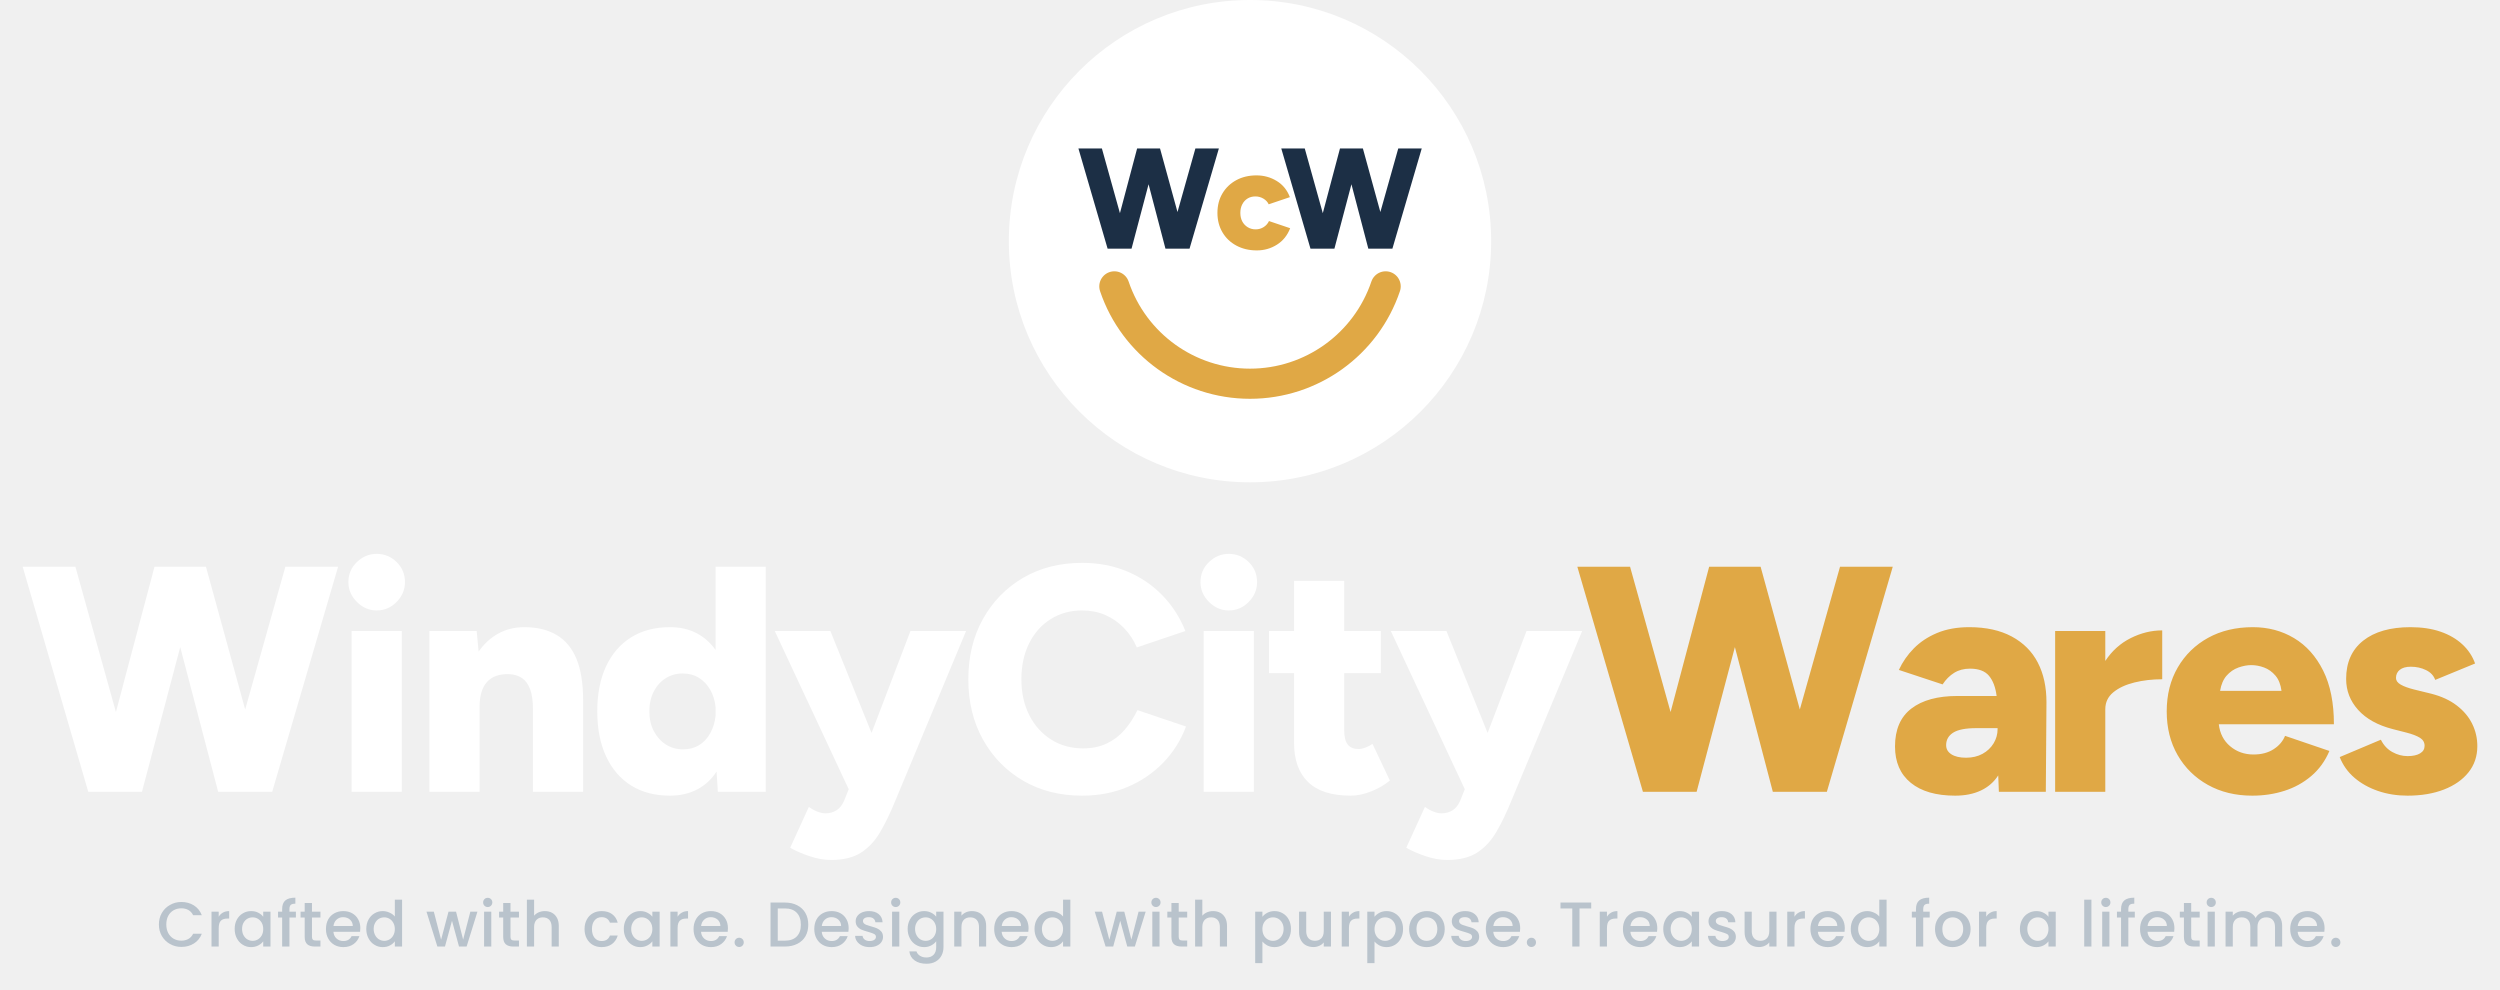
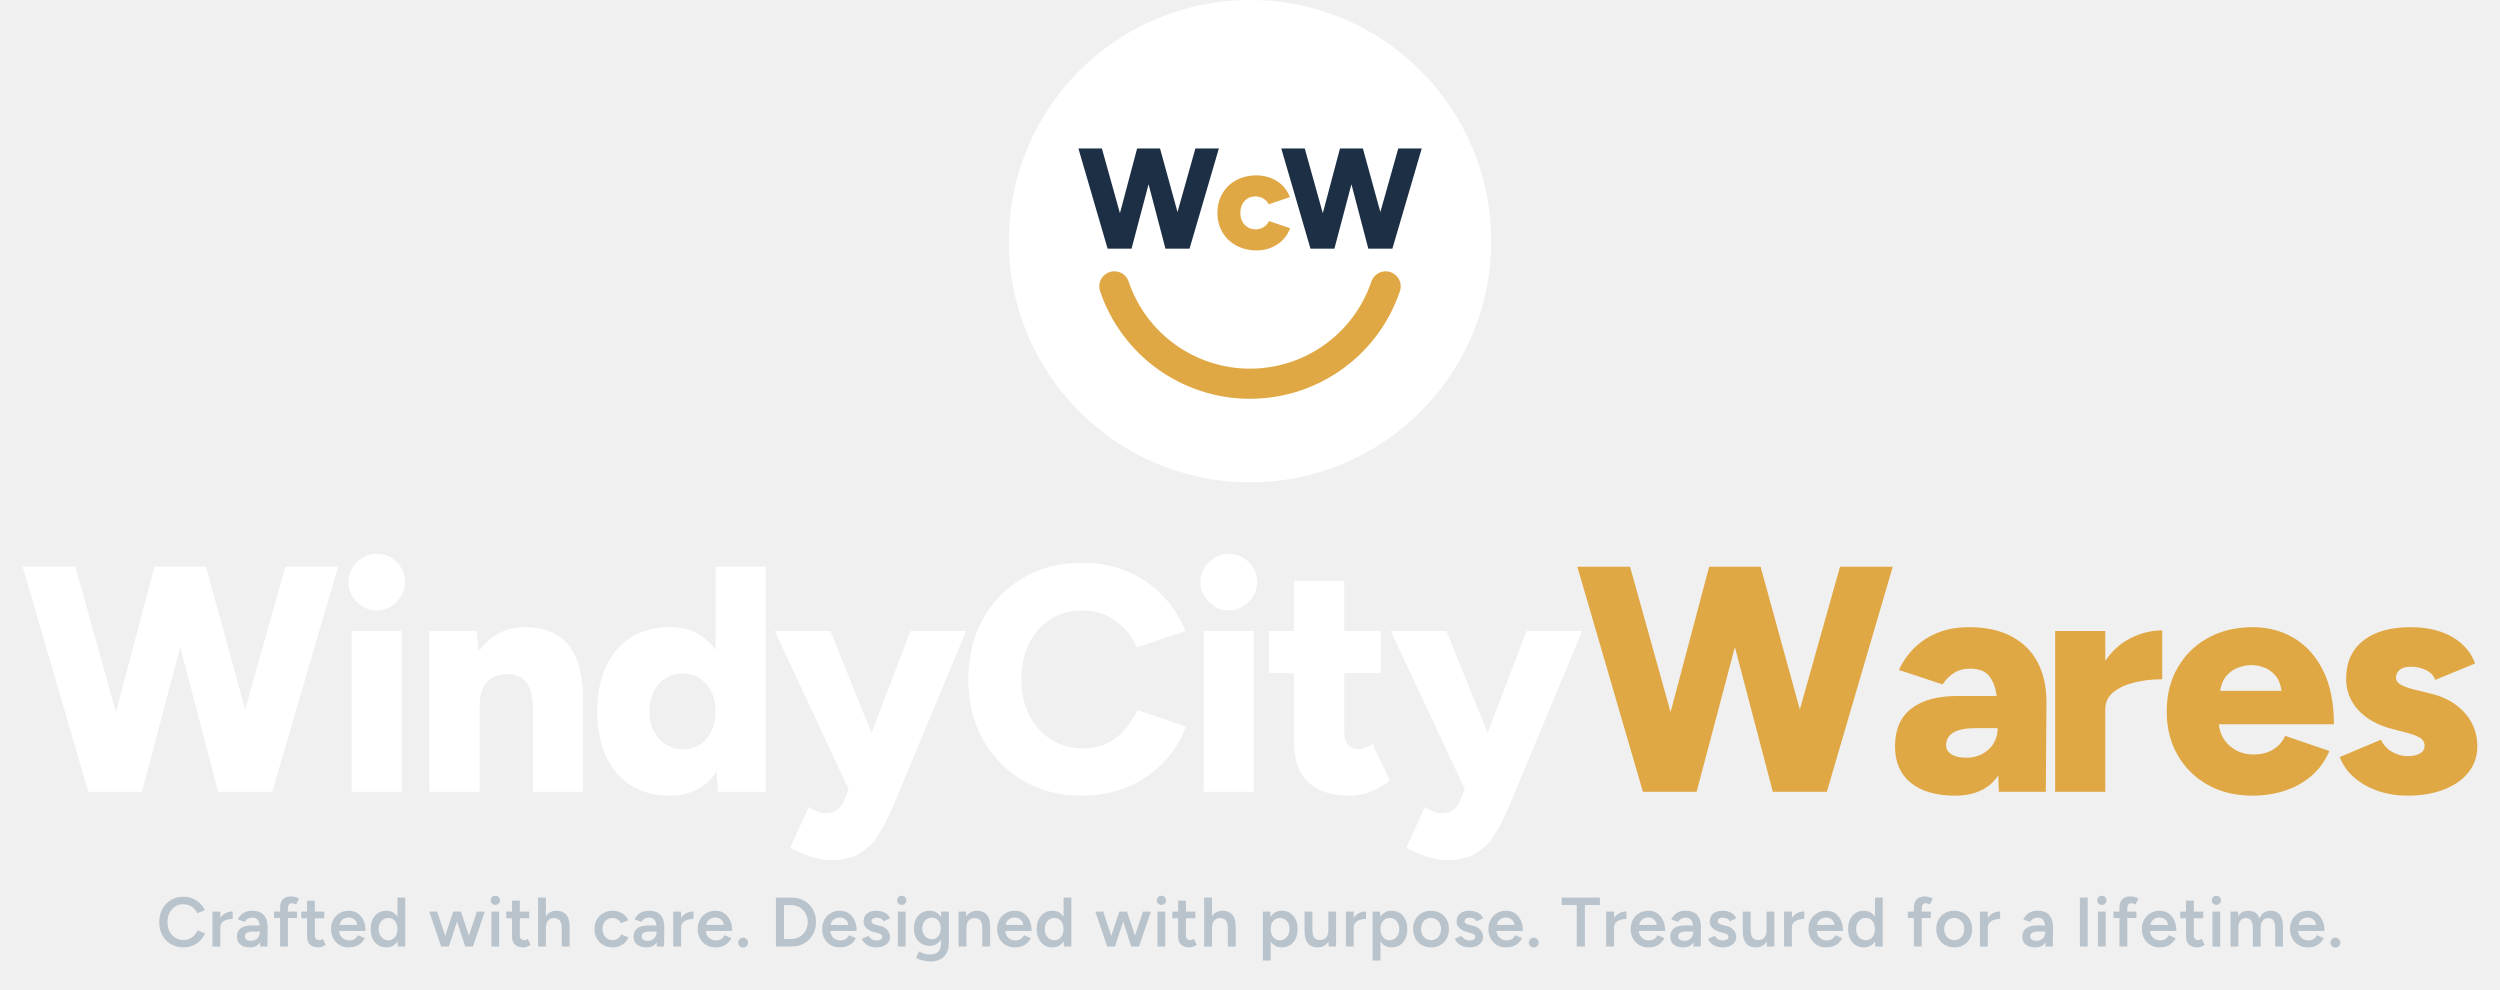
<svg xmlns="http://www.w3.org/2000/svg" viewBox="0 0 497.60 197.00" role="img" aria-label="WindyCityWares">
  <g transform="translate(200.80 0) scale(1.5)">
    <circle cx="32" cy="32" r="32" fill="#ffffff" />
    <g transform="translate(9.079 33) scale(0.019)">
      <path fill="#1c2f45" d="M212.0 0 8.0 -700H172.0L298.0 -248L418.0 -700H578.0L700.0 -256L825.0 -700H989.0L784.0 0H616.0L498.0 -450L379.0 0ZM1628.787 0 1424.787 -700H1588.787L1714.787 -248L1834.787 -700H1994.787L2116.787 -256L2241.787 -700H2405.787L2200.787 0H2032.787L1914.787 -450L1795.787 0Z" />
      <path fill="#e0a845" d="M1253.893 12Q1173.893 12 1111.393 -21.5Q1048.893 -55 1013.893 -114.5Q978.893 -174 978.893 -250Q978.893 -327 1013.893 -386.0Q1048.893 -445 1110.393 -478.5Q1171.893 -512 1251.893 -512Q1328.893 -512 1392.893 -473.0Q1456.893 -434 1484.893 -360L1336.893 -310Q1325.893 -334 1300.393 -349.5Q1274.893 -365 1243.893 -365Q1212.893 -365 1189.393 -350.5Q1165.893 -336 1152.393 -310.0Q1138.893 -284 1138.893 -250Q1138.893 -216 1152.393 -190.5Q1165.893 -165 1190.393 -150.0Q1214.893 -135 1245.893 -135Q1276.893 -135 1301.893 -151.0Q1326.893 -167 1338.893 -193L1486.893 -143Q1457.893 -68 1394.393 -28.0Q1330.893 12 1253.893 12Z" />
    </g>
    <path d="M14 38A19 19 0 0 0 50 38" fill="none" stroke="#e0a845" stroke-width="4" stroke-linecap="round" />
  </g>
  <g transform="translate(4.00 157.60) scale(0.064)">
    <path fill="#ffffff" d="M212.0 0 8.0 -700H172.0L298.0 -248L418.0 -700H578.0L700.0 -256L825.0 -700H989.0L784.0 0H616.0L498.0 -450L379.0 0ZM1030.998 0V-500H1186.998V0ZM1108.998 -564Q1073.998 -564 1047.498 -590.5Q1020.998 -617 1020.998 -652Q1020.998 -689 1047.498 -714.5Q1073.998 -740 1108.998 -740Q1144.998 -740 1170.998 -714.5Q1196.998 -689 1196.998 -652Q1196.998 -617 1170.998 -590.5Q1144.998 -564 1108.998 -564ZM1272.998 0V-500H1419.998L1425.998 -436Q1450.998 -472 1486.998 -492.0Q1522.998 -512 1567.998 -512Q1627.998 -512 1668.998 -487.5Q1709.998 -463 1730.498 -413.0Q1750.998 -363 1750.998 -285V0H1594.998V-256Q1594.998 -296 1585.998 -319.5Q1576.998 -343 1560.498 -354.0Q1543.998 -365 1519.998 -366Q1474.998 -367 1451.998 -341.5Q1428.998 -316 1428.998 -264V0ZM2020.997 12Q1950.997 12 1900.497 -19.5Q1849.997 -51 1822.497 -110.0Q1794.997 -169 1794.997 -250Q1794.997 -332 1822.497 -390.5Q1849.997 -449 1900.497 -480.5Q1950.997 -512 2020.997 -512Q2067.997 -512 2103.497 -493.5Q2138.997 -475 2162.997 -441V-700H2318.997V0H2169.997L2165.997 -63Q2142.997 -27 2105.997 -7.5Q2068.997 12 2020.997 12ZM2061.997 -132Q2089.997 -132 2111.497 -145.0Q2132.997 -158 2146.497 -182.5Q2159.997 -207 2162.997 -237V-263Q2159.997 -293 2146.497 -317.0Q2132.997 -341 2110.997 -354.5Q2088.997 -368 2060.997 -368Q2030.997 -368 2007.497 -353.0Q1983.997 -338 1970.497 -311.5Q1956.997 -285 1956.997 -250Q1956.997 -215 1970.997 -188.5Q1984.997 -162 2008.497 -147.0Q2031.997 -132 2061.997 -132ZM2521.996 212Q2489.996 212 2454.496 200.0Q2418.996 188 2394.996 174L2452.996 47Q2466.996 57 2480.496 62.0Q2493.996 67 2504.996 67Q2523.996 67 2538.996 57.5Q2553.996 48 2562.996 27L2576.996 -8L2346.996 -500H2519.996L2647.996 -183L2768.996 -500H2941.996L2720.996 30Q2698.996 84 2674.996 125.0Q2650.996 166 2615.496 189.0Q2579.996 212 2521.996 212ZM3302.995 12Q3198.995 12 3119.495 -34.5Q3039.995 -81 2994.495 -162.5Q2948.995 -244 2948.995 -350Q2948.995 -456 2994.495 -537.5Q3039.995 -619 3119.495 -665.5Q3198.995 -712 3302.995 -712Q3378.995 -712 3442.495 -685.5Q3505.995 -659 3552.495 -611.0Q3598.995 -563 3623.995 -500L3472.995 -449Q3457.995 -484 3432.495 -510.0Q3406.995 -536 3374.495 -550.0Q3341.995 -564 3302.995 -564Q3247.995 -564 3204.995 -537.0Q3161.995 -510 3137.995 -461.5Q3113.995 -413 3113.995 -350Q3113.995 -287 3138.495 -238.5Q3162.995 -190 3206.495 -162.5Q3249.995 -135 3305.995 -135Q3346.995 -135 3378.995 -150.0Q3410.995 -165 3434.495 -192.0Q3457.995 -219 3474.995 -254L3625.995 -203Q3601.995 -139 3554.995 -90.5Q3507.995 -42 3443.995 -15.0Q3379.995 12 3302.995 12ZM3680.994 0V-500H3836.994V0ZM3758.994 -564Q3723.994 -564 3697.494 -590.5Q3670.994 -617 3670.994 -652Q3670.994 -689 3697.494 -714.5Q3723.994 -740 3758.994 -740Q3794.994 -740 3820.994 -714.5Q3846.994 -689 3846.994 -652Q3846.994 -617 3820.994 -590.5Q3794.994 -564 3758.994 -564ZM4137.993 12Q4048.993 12 4005.493 -30.5Q3961.993 -73 3961.993 -152V-369H3883.993V-500H3961.993V-656H4117.993V-500H4231.993V-369H4117.993V-191Q4117.993 -161 4128.993 -147.0Q4139.993 -133 4162.993 -133Q4171.993 -133 4183.993 -137.5Q4195.993 -142 4205.993 -149L4259.993 -35Q4235.993 -15 4202.493 -1.5Q4168.993 12 4137.993 12ZM4437.993 212Q4405.993 212 4370.493 200.0Q4334.993 188 4310.993 174L4368.993 47Q4382.993 57 4396.493 62.0Q4409.993 67 4420.993 67Q4439.993 67 4454.993 57.5Q4469.993 48 4478.993 27L4492.993 -8L4262.993 -500H4435.993L4563.993 -183L4684.993 -500H4857.993L4636.993 30Q4614.993 84 4590.993 125.0Q4566.993 166 4531.493 189.0Q4495.993 212 4437.993 212Z" />
    <path fill="#e0a845" d="M5046.992 0 4842.992 -700H5006.992L5132.992 -248L5252.992 -700H5412.992L5534.992 -256L5659.992 -700H5823.992L5618.992 0H5450.992L5332.992 -450L5213.992 0ZM6017.99 12Q5928.99 12 5879.99 -28.0Q5830.99 -68 5830.99 -141Q5830.99 -220 5881.99 -259.0Q5932.99 -298 6024.99 -298H6146.99Q6141.99 -338 6123.49 -360.5Q6104.99 -383 6063.99 -383Q6035.99 -383 6014.99 -370.0Q5993.99 -357 5978.99 -334L5842.99 -379Q5859.99 -416 5889.49 -446.0Q5918.99 -476 5961.99 -494.0Q6004.99 -512 6061.99 -512Q6139.99 -512 6193.99 -483.0Q6247.99 -454 6274.99 -402.0Q6301.99 -350 6301.99 -279L6299.99 0H6153.99L6151.99 -51Q6131.99 -20 6097.99 -4.0Q6063.99 12 6017.99 12ZM6051.99 -106Q6080.99 -106 6102.99 -118.0Q6124.99 -130 6137.49 -150.5Q6149.99 -171 6149.99 -195V-198H6083.99Q6033.99 -198 6011.99 -184.0Q5989.99 -170 5989.99 -145Q5989.99 -127 6006.49 -116.5Q6022.99 -106 6051.99 -106ZM6328.989 0V-500H6484.989V-407Q6515.989 -454 6563.989 -478.0Q6611.989 -502 6661.989 -502V-350Q6615.989 -350 6575.489 -340.0Q6534.989 -330 6509.989 -309.5Q6484.989 -289 6484.989 -257V0ZM6941.988 12Q6863.988 12 6803.988 -21.5Q6743.988 -55 6709.988 -114.0Q6675.988 -173 6675.988 -250Q6675.988 -328 6710.488 -387.0Q6744.988 -446 6804.988 -479.0Q6864.988 -512 6943.988 -512Q7014.988 -512 7071.988 -478.0Q7128.988 -444 7162.488 -377.0Q7195.988 -310 7195.988 -210H6837.988Q6842.988 -167 6873.488 -141.5Q6903.988 -116 6945.988 -116Q6982.988 -116 7008.488 -132.5Q7033.988 -149 7043.988 -174L7181.988 -127Q7161.988 -80 7125.488 -49.0Q7088.988 -18 7041.988 -3.0Q6994.988 12 6941.988 12ZM6841.988 -314H7032.988Q7028.988 -344 7013.988 -361.5Q6998.988 -379 6978.988 -386.5Q6958.988 -394 6938.988 -394Q6919.988 -394 6898.988 -386.5Q6877.988 -379 6862.488 -361.5Q6846.988 -344 6841.988 -314ZM7424.987 12Q7375.987 12 7333.487 -2.5Q7290.987 -17 7259.987 -43.5Q7228.987 -70 7213.987 -108L7341.987 -162Q7354.987 -136 7377.987 -123.5Q7400.987 -111 7424.987 -111Q7449.987 -111 7463.987 -119.5Q7477.987 -128 7477.987 -143Q7477.987 -159 7463.487 -168.0Q7448.987 -177 7421.987 -184L7378.987 -195Q7308.987 -213 7271.487 -254.5Q7233.987 -296 7233.987 -351Q7233.987 -428 7286.987 -470.0Q7339.987 -512 7433.987 -512Q7486.987 -512 7527.487 -498.0Q7567.987 -484 7595.487 -458.5Q7622.987 -433 7634.987 -399L7510.987 -348Q7503.987 -368 7482.487 -378.5Q7460.987 -389 7434.987 -389Q7412.987 -389 7400.987 -379.5Q7388.987 -370 7388.987 -354Q7388.987 -342 7403.487 -333.5Q7417.987 -325 7445.987 -318L7498.987 -305Q7545.987 -293 7577.987 -268.5Q7609.987 -244 7625.987 -211.5Q7641.987 -179 7641.987 -142Q7641.987 -95 7614.487 -60.5Q7586.987 -26 7537.987 -7.0Q7488.987 12 7424.987 12Z" />
  </g>
-   <path fill="#b9c3cc" transform="translate(31.16 188.40) scale(0.0126 -0.0126)" d="M392 704Q503 704 590 650Q676 595 715 495H578Q551 550 503 577Q455 604 392 604Q323 604 269 573Q215 542 184 484Q154 426 154 349Q154 272 184 214Q215 156 269 124Q323 93 392 93Q455 93 503 120Q551 147 578 202H715Q676 102 590 48Q503 -6 392 -6Q294 -6 213 40Q132 85 84 166Q37 247 37 349Q37 451 84 532Q132 613 214 658Q295 704 392 704Z M1147 560V442H1118Q1051 442 1016 408Q982 374 982 290V0H868V551H982V471Q1007 513 1048 536Q1090 560 1147 560Z M1494 560Q1559 560 1608 534Q1656 509 1685 471V551H1800V0H1685V82Q1656 43 1606 17Q1556 -9 1492 -9Q1421 -9 1362 28Q1303 64 1268 130Q1234 195 1234 278Q1234 361 1268 425Q1303 489 1362 524Q1422 560 1494 560ZM1518 461Q1474 461 1436 440Q1398 418 1374 376Q1351 335 1351 278Q1351 221 1374 178Q1398 135 1436 112Q1475 90 1518 90Q1562 90 1600 112Q1638 134 1662 176Q1685 219 1685 276Q1685 333 1662 375Q1638 417 1600 439Q1562 461 1518 461Z M2201 458H2099V0H1984V458H1919V551H1984V590Q1984 685 2034 728Q2085 772 2193 772V677Q2141 677 2120 658Q2099 638 2099 590V551H2201Z M2455 458V153Q2455 122 2470 108Q2484 95 2519 95H2589V0H2499Q2422 0 2381 36Q2340 72 2340 153V458H2275V551H2340V688H2455V551H2589V458Z M3215 233H2794Q2799 167 2843 127Q2887 87 2951 87Q3043 87 3081 164H3204Q3179 88 3114 40Q3048 -9 2951 -9Q2872 -9 2810 26Q2747 62 2712 126Q2676 191 2676 276Q2676 361 2710 426Q2745 490 2808 525Q2870 560 2951 560Q3029 560 3090 526Q3151 492 3185 430Q3219 369 3219 289Q3219 258 3215 233ZM3100 325Q3099 388 3055 426Q3011 464 2946 464Q2887 464 2845 426Q2803 389 2795 325Z M3574 560Q3628 560 3680 536Q3733 513 3764 474V740H3879V0H3764V83Q3736 43 3686 17Q3637 -9 3573 -9Q3501 -9 3442 28Q3382 64 3348 130Q3313 195 3313 278Q3313 361 3348 425Q3382 489 3442 524Q3501 560 3574 560ZM3597 461Q3553 461 3515 440Q3477 418 3454 376Q3430 335 3430 278Q3430 221 3454 178Q3477 135 3516 112Q3554 90 3597 90Q3641 90 3679 112Q3717 134 3740 176Q3764 219 3764 276Q3764 333 3740 375Q3717 417 3679 439Q3641 461 3597 461Z M5069 551 4898 0H4778L4667 407L4556 0H4436L4264 551H4380L4495 108L4612 551H4731L4843 110L4957 551Z M5159 697Q5159 728 5180 749Q5201 770 5232 770Q5262 770 5283 749Q5304 728 5304 697Q5304 666 5283 645Q5262 624 5232 624Q5201 624 5180 645Q5159 666 5159 697ZM5288 551V0H5174V551Z M5591 458V153Q5591 122 5606 108Q5620 95 5655 95H5725V0H5635Q5558 0 5517 36Q5476 72 5476 153V458H5411V551H5476V688H5591V551H5725V458Z M6354 325V0H6241V308Q6241 382 6204 422Q6167 461 6103 461Q6039 461 6002 422Q5964 382 5964 308V0H5850V740H5964V487Q5993 522 6038 541Q6082 560 6135 560Q6198 560 6248 533Q6297 506 6326 453Q6354 400 6354 325Z M7031 560Q7131 560 7196 512Q7262 465 7285 377H7162Q7147 418 7114 441Q7081 464 7031 464Q6961 464 6920 414Q6878 365 6878 276Q6878 187 6920 137Q6961 87 7031 87Q7130 87 7162 174H7285Q7261 90 7195 40Q7129 -9 7031 -9Q6952 -9 6891 26Q6830 62 6796 126Q6761 191 6761 276Q6761 361 6796 426Q6830 490 6891 525Q6952 560 7031 560Z M7641 560Q7706 560 7754 534Q7803 509 7832 471V551H7947V0H7832V82Q7803 43 7753 17Q7703 -9 7639 -9Q7568 -9 7509 28Q7450 64 7416 130Q7381 195 7381 278Q7381 361 7416 425Q7450 489 7510 524Q7569 560 7641 560ZM7665 461Q7621 461 7583 440Q7545 418 7522 376Q7498 335 7498 278Q7498 221 7522 178Q7545 135 7584 112Q7622 90 7665 90Q7709 90 7747 112Q7785 134 7808 176Q7832 219 7832 276Q7832 333 7808 375Q7785 417 7747 439Q7709 461 7665 461Z M8396 560V442H8367Q8300 442 8266 408Q8231 374 8231 290V0H8117V551H8231V471Q8256 513 8298 536Q8339 560 8396 560Z M9022 233H8601Q8606 167 8650 127Q8694 87 8758 87Q8850 87 8888 164H9011Q8986 88 8920 40Q8855 -9 8758 -9Q8679 -9 8616 26Q8554 62 8518 126Q8483 191 8483 276Q8483 361 8518 426Q8552 490 8614 525Q8677 560 8758 560Q8836 560 8897 526Q8958 492 8992 430Q9026 369 9026 289Q9026 258 9022 233ZM8907 325Q8906 388 8862 426Q8818 464 8753 464Q8694 464 8652 426Q8610 389 8602 325Z M9131 66Q9131 97 9152 118Q9173 139 9204 139Q9234 139 9255 118Q9276 97 9276 66Q9276 35 9255 14Q9234 -7 9204 -7Q9173 -7 9152 14Q9131 35 9131 66Z M10295 345Q10295 239 10250 161Q10204 83 10120 42Q10037 0 9926 0H9699V695H9926Q10037 695 10120 652Q10204 610 10250 530Q10295 451 10295 345ZM10178 345Q10178 466 10113 534Q10048 602 9926 602H9813V93H9926Q10048 93 10113 159Q10178 225 10178 345Z M10929 233H10508Q10513 167 10557 127Q10601 87 10665 87Q10757 87 10795 164H10918Q10893 88 10828 40Q10762 -9 10665 -9Q10586 -9 10524 26Q10461 62 10426 126Q10390 191 10390 276Q10390 361 10424 426Q10459 490 10522 525Q10584 560 10665 560Q10743 560 10804 526Q10865 492 10899 430Q10933 369 10933 289Q10933 258 10929 233ZM10814 325Q10813 388 10769 426Q10725 464 10660 464Q10601 464 10559 426Q10517 389 10509 325Z M11035 169H11153Q11156 134 11186 110Q11217 87 11263 87Q11311 87 11338 106Q11364 124 11364 153Q11364 184 11334 199Q11305 214 11241 232Q11179 249 11140 265Q11101 281 11072 314Q11044 347 11044 401Q11044 445 11070 482Q11096 518 11144 539Q11193 560 11256 560Q11350 560 11408 512Q11465 465 11469 383H11355Q11352 420 11325 442Q11298 464 11252 464Q11207 464 11183 447Q11159 430 11159 402Q11159 380 11175 365Q11191 350 11214 342Q11237 333 11282 320Q11342 304 11380 288Q11419 271 11447 239Q11475 207 11476 154Q11476 107 11450 70Q11424 33 11376 12Q11329 -9 11265 -9Q11200 -9 11148 14Q11097 38 11067 78Q11037 119 11035 169Z M11604 697Q11604 728 11625 749Q11646 770 11677 770Q11707 770 11728 749Q11749 728 11749 697Q11749 666 11728 645Q11707 624 11677 624Q11646 624 11625 645Q11604 666 11604 697ZM11733 551V0H11619V551Z M12316 471V551H12431V-9Q12431 -85 12399 -144Q12367 -204 12306 -238Q12246 -272 12162 -272Q12050 -272 11976 -220Q11902 -167 11892 -77H12005Q12018 -120 12060 -146Q12103 -173 12162 -173Q12231 -173 12274 -131Q12316 -89 12316 -9V83Q12287 44 12238 18Q12188 -9 12125 -9Q12053 -9 11994 28Q11934 64 11900 130Q11865 195 11865 278Q11865 361 11900 425Q11934 489 11994 524Q12053 560 12125 560Q12189 560 12238 534Q12288 509 12316 471ZM12149 461Q12105 461 12067 440Q12029 418 12006 376Q11982 335 11982 278Q11982 221 12006 178Q12029 135 12068 112Q12106 90 12149 90Q12193 90 12231 112Q12269 134 12292 176Q12316 219 12316 276Q12316 333 12292 375Q12269 417 12231 439Q12193 461 12149 461Z M13105 325V0H12992V308Q12992 382 12955 422Q12918 461 12854 461Q12790 461 12752 422Q12715 382 12715 308V0H12601V551H12715V488Q12743 522 12786 541Q12830 560 12879 560Q12944 560 12996 533Q13047 506 13076 453Q13105 400 13105 325Z M13771 233H13350Q13355 167 13399 127Q13443 87 13507 87Q13599 87 13637 164H13760Q13735 88 13670 40Q13604 -9 13507 -9Q13428 -9 13366 26Q13303 62 13268 126Q13232 191 13232 276Q13232 361 13266 426Q13301 490 13364 525Q13426 560 13507 560Q13585 560 13646 526Q13707 492 13741 430Q13775 369 13775 289Q13775 258 13771 233ZM13656 325Q13655 388 13611 426Q13567 464 13502 464Q13443 464 13401 426Q13359 389 13351 325Z M14130 560Q14184 560 14236 536Q14289 513 14320 474V740H14435V0H14320V83Q14292 43 14242 17Q14193 -9 14129 -9Q14057 -9 13998 28Q13938 64 13904 130Q13869 195 13869 278Q13869 361 13904 425Q13938 489 13998 524Q14057 560 14130 560ZM14153 461Q14109 461 14071 440Q14033 418 14010 376Q13986 335 13986 278Q13986 221 14010 178Q14033 135 14072 112Q14110 90 14153 90Q14197 90 14235 112Q14273 134 14296 176Q14320 219 14320 276Q14320 333 14296 375Q14273 417 14235 439Q14197 461 14153 461Z M15625 551 15454 0H15334L15223 407L15112 0H14992L14820 551H14936L15051 108L15168 551H15287L15399 110L15513 551Z M15715 697Q15715 728 15736 749Q15757 770 15788 770Q15818 770 15839 749Q15860 728 15860 697Q15860 666 15839 645Q15818 624 15788 624Q15757 624 15736 645Q15715 666 15715 697ZM15844 551V0H15730V551Z M16147 458V153Q16147 122 16162 108Q16176 95 16211 95H16281V0H16191Q16114 0 16073 36Q16032 72 16032 153V458H15967V551H16032V688H16147V551H16281V458Z M16910 325V0H16797V308Q16797 382 16760 422Q16723 461 16659 461Q16595 461 16558 422Q16520 382 16520 308V0H16406V740H16520V487Q16549 522 16594 541Q16638 560 16691 560Q16754 560 16804 533Q16853 506 16882 453Q16910 400 16910 325Z M17661 560Q17733 560 17792 524Q17852 489 17886 425Q17920 361 17920 278Q17920 195 17886 130Q17852 64 17792 28Q17733 -9 17661 -9Q17598 -9 17549 16Q17500 42 17469 80V-262H17355V551H17469V470Q17498 508 17548 534Q17598 560 17661 560ZM17636 461Q17593 461 17554 439Q17516 417 17492 375Q17469 333 17469 276Q17469 219 17492 176Q17516 134 17554 112Q17593 90 17636 90Q17680 90 17718 112Q17757 135 17780 178Q17804 221 17804 278Q17804 335 17780 376Q17757 418 17718 440Q17680 461 17636 461Z M18552 551V0H18438V65Q18411 31 18368 12Q18324 -8 18275 -8Q18210 -8 18158 19Q18107 46 18078 99Q18048 152 18048 227V551H18161V244Q18161 170 18198 130Q18235 91 18299 91Q18363 91 18400 130Q18438 170 18438 244V551Z M19001 560V442H18972Q18905 442 18870 408Q18836 374 18836 290V0H18722V551H18836V471Q18861 513 18902 536Q18944 560 19001 560Z M19432 560Q19504 560 19564 524Q19623 489 19657 425Q19691 361 19691 278Q19691 195 19657 130Q19623 64 19564 28Q19504 -9 19432 -9Q19369 -9 19320 16Q19271 42 19240 80V-262H19126V551H19240V470Q19269 508 19319 534Q19369 560 19432 560ZM19407 461Q19364 461 19326 439Q19287 417 19264 375Q19240 333 19240 276Q19240 219 19264 176Q19287 134 19326 112Q19364 90 19407 90Q19451 90 19490 112Q19528 135 19552 178Q19575 221 19575 278Q19575 335 19552 376Q19528 418 19490 440Q19451 461 19407 461Z M19787 276Q19787 360 19824 425Q19861 490 19925 525Q19989 560 20068 560Q20147 560 20211 525Q20275 490 20312 425Q20349 360 20349 276Q20349 192 20311 127Q20273 62 20208 26Q20142 -9 20063 -9Q19985 -9 19922 26Q19859 62 19823 126Q19787 191 19787 276ZM20232 276Q20232 336 20209 378Q20186 419 20148 440Q20110 461 20066 461Q20022 461 19984 440Q19947 419 19925 378Q19903 336 19903 276Q19903 187 19948 138Q19994 90 20063 90Q20107 90 20146 111Q20184 132 20208 174Q20232 216 20232 276Z M20452 169H20570Q20573 134 20604 110Q20634 87 20680 87Q20728 87 20754 106Q20781 124 20781 153Q20781 184 20752 199Q20722 214 20658 232Q20596 249 20557 265Q20518 281 20490 314Q20461 347 20461 401Q20461 445 20487 482Q20513 518 20562 539Q20610 560 20673 560Q20767 560 20824 512Q20882 465 20886 383H20772Q20769 420 20742 442Q20715 464 20669 464Q20624 464 20600 447Q20576 430 20576 402Q20576 380 20592 365Q20608 350 20631 342Q20654 333 20699 320Q20759 304 20798 288Q20836 271 20864 239Q20892 207 20893 154Q20893 107 20867 70Q20841 33 20794 12Q20746 -9 20682 -9Q20617 -9 20566 14Q20514 38 20484 78Q20454 119 20452 169Z M21537 233H21116Q21121 167 21165 127Q21209 87 21273 87Q21365 87 21403 164H21526Q21501 88 21436 40Q21370 -9 21273 -9Q21194 -9 21132 26Q21069 62 21034 126Q20998 191 20998 276Q20998 361 21032 426Q21067 490 21130 525Q21192 560 21273 560Q21351 560 21412 526Q21473 492 21507 430Q21541 369 21541 289Q21541 258 21537 233ZM21422 325Q21421 388 21377 426Q21333 464 21268 464Q21209 464 21167 426Q21125 389 21117 325Z M21646 66Q21646 97 21667 118Q21688 139 21719 139Q21749 139 21770 118Q21791 97 21791 66Q21791 35 21770 14Q21749 -7 21719 -7Q21688 -7 21667 14Q21646 35 21646 66Z M22663 695V602H22478V0H22364V602H22178V695Z M23077 560V442H23048Q22981 442 22946 408Q22912 374 22912 290V0H22798V551H22912V471Q22937 513 22978 536Q23020 560 23077 560Z M23703 233H23282Q23287 167 23331 127Q23375 87 23439 87Q23531 87 23569 164H23692Q23667 88 23602 40Q23536 -9 23439 -9Q23360 -9 23298 26Q23235 62 23200 126Q23164 191 23164 276Q23164 361 23198 426Q23233 490 23296 525Q23358 560 23439 560Q23517 560 23578 526Q23639 492 23673 430Q23707 369 23707 289Q23707 258 23703 233ZM23588 325Q23587 388 23543 426Q23499 464 23434 464Q23375 464 23333 426Q23291 389 23283 325Z M24061 560Q24126 560 24174 534Q24223 509 24252 471V551H24367V0H24252V82Q24223 43 24173 17Q24123 -9 24059 -9Q23988 -9 23929 28Q23870 64 23836 130Q23801 195 23801 278Q23801 361 23836 425Q23870 489 23930 524Q23989 560 24061 560ZM24085 461Q24041 461 24003 440Q23965 418 23942 376Q23918 335 23918 278Q23918 221 23942 178Q23965 135 24004 112Q24042 90 24085 90Q24129 90 24167 112Q24205 134 24228 176Q24252 219 24252 276Q24252 333 24228 375Q24205 417 24167 439Q24129 461 24085 461Z M24507 169H24625Q24628 134 24658 110Q24689 87 24735 87Q24783 87 24810 106Q24836 124 24836 153Q24836 184 24806 199Q24777 214 24713 232Q24651 249 24612 265Q24573 281 24544 314Q24516 347 24516 401Q24516 445 24542 482Q24568 518 24616 539Q24665 560 24728 560Q24822 560 24880 512Q24937 465 24941 383H24827Q24824 420 24797 442Q24770 464 24724 464Q24679 464 24655 447Q24631 430 24631 402Q24631 380 24647 365Q24663 350 24686 342Q24709 333 24754 320Q24814 304 24852 288Q24891 271 24919 239Q24947 207 24948 154Q24948 107 24922 70Q24896 33 24848 12Q24801 -9 24737 -9Q24672 -9 24620 14Q24569 38 24539 78Q24509 119 24507 169Z M25590 551V0H25476V65Q25449 31 25406 12Q25362 -8 25313 -8Q25248 -8 25196 19Q25145 46 25116 99Q25086 152 25086 227V551H25199V244Q25199 170 25236 130Q25273 91 25337 91Q25401 91 25438 130Q25476 170 25476 244V551Z M26039 560V442H26010Q25943 442 25908 408Q25874 374 25874 290V0H25760V551H25874V471Q25899 513 25940 536Q25982 560 26039 560Z M26665 233H26244Q26249 167 26293 127Q26337 87 26401 87Q26493 87 26531 164H26654Q26629 88 26564 40Q26498 -9 26401 -9Q26322 -9 26260 26Q26197 62 26162 126Q26126 191 26126 276Q26126 361 26160 426Q26195 490 26258 525Q26320 560 26401 560Q26479 560 26540 526Q26601 492 26635 430Q26669 369 26669 289Q26669 258 26665 233ZM26550 325Q26549 388 26505 426Q26461 464 26396 464Q26337 464 26295 426Q26253 389 26245 325Z M27024 560Q27078 560 27130 536Q27183 513 27214 474V740H27329V0H27214V83Q27186 43 27136 17Q27087 -9 27023 -9Q26951 -9 26892 28Q26832 64 26798 130Q26763 195 26763 278Q26763 361 26798 425Q26832 489 26892 524Q26951 560 27024 560ZM27047 461Q27003 461 26965 440Q26927 418 26904 376Q26880 335 26880 278Q26880 221 26904 178Q26927 135 26966 112Q27004 90 27047 90Q27091 90 27129 112Q27167 134 27190 176Q27214 219 27214 276Q27214 333 27190 375Q27167 417 27129 439Q27091 461 27047 461Z M28010 458H27908V0H27793V458H27728V551H27793V590Q27793 685 27844 728Q27894 772 28002 772V677Q27950 677 27929 658Q27908 638 27908 590V551H28010Z M28094 276Q28094 360 28131 425Q28168 490 28232 525Q28296 560 28375 560Q28454 560 28518 525Q28582 490 28619 425Q28656 360 28656 276Q28656 192 28618 127Q28580 62 28514 26Q28449 -9 28370 -9Q28292 -9 28229 26Q28166 62 28130 126Q28094 191 28094 276ZM28539 276Q28539 336 28516 378Q28493 419 28455 440Q28417 461 28373 461Q28329 461 28292 440Q28254 419 28232 378Q28210 336 28210 276Q28210 187 28256 138Q28301 90 28370 90Q28414 90 28452 111Q28491 132 28515 174Q28539 216 28539 276Z M29068 560V442H29039Q28972 442 28938 408Q28903 374 28903 290V0H28789V551H28903V471Q28928 513 28970 536Q29011 560 29068 560Z M29695 560Q29760 560 29808 534Q29857 509 29886 471V551H30001V0H29886V82Q29857 43 29807 17Q29757 -9 29693 -9Q29622 -9 29563 28Q29504 64 29470 130Q29435 195 29435 278Q29435 361 29470 425Q29504 489 29564 524Q29623 560 29695 560ZM29719 461Q29675 461 29637 440Q29599 418 29576 376Q29552 335 29552 278Q29552 221 29576 178Q29599 135 29638 112Q29676 90 29719 90Q29763 90 29801 112Q29839 134 29862 176Q29886 219 29886 276Q29886 333 29862 375Q29839 417 29801 439Q29763 461 29719 461Z M30565 740V0H30451V740Z M30720 697Q30720 728 30741 749Q30762 770 30793 770Q30823 770 30844 749Q30865 728 30865 697Q30865 666 30844 645Q30823 624 30793 624Q30762 624 30741 645Q30720 666 30720 697ZM30849 551V0H30735V551Z M31250 458H31148V0H31033V458H30968V551H31033V590Q31033 685 31084 728Q31134 772 31242 772V677Q31190 677 31169 658Q31148 638 31148 590V551H31250Z M31872 233H31451Q31456 167 31500 127Q31544 87 31608 87Q31700 87 31738 164H31861Q31836 88 31770 40Q31705 -9 31608 -9Q31529 -9 31466 26Q31404 62 31368 126Q31333 191 31333 276Q31333 361 31368 426Q31402 490 31464 525Q31527 560 31608 560Q31686 560 31747 526Q31808 492 31842 430Q31876 369 31876 289Q31876 258 31872 233ZM31757 325Q31756 388 31712 426Q31668 464 31603 464Q31544 464 31502 426Q31460 389 31452 325Z M32141 458V153Q32141 122 32156 108Q32170 95 32205 95H32275V0H32185Q32108 0 32067 36Q32026 72 32026 153V458H31961V551H32026V688H32141V551H32275V458Z M32385 697Q32385 728 32406 749Q32427 770 32458 770Q32488 770 32509 749Q32530 728 32530 697Q32530 666 32509 645Q32488 624 32458 624Q32427 624 32406 645Q32385 666 32385 697ZM32514 551V0H32400V551Z M33578 325V0H33465V308Q33465 382 33428 422Q33391 461 33327 461Q33263 461 33226 422Q33188 382 33188 308V0H33075V308Q33075 382 33038 422Q33001 461 32937 461Q32873 461 32836 422Q32798 382 32798 308V0H32684V551H32798V488Q32826 522 32869 541Q32912 560 32961 560Q33027 560 33079 532Q33131 504 33159 451Q33184 501 33237 530Q33290 560 33351 560Q33416 560 33468 533Q33519 506 33548 453Q33578 400 33578 325Z M34244 233H33823Q33828 167 33872 127Q33916 87 33980 87Q34072 87 34110 164H34233Q34208 88 34142 40Q34077 -9 33980 -9Q33901 -9 33838 26Q33776 62 33740 126Q33705 191 33705 276Q33705 361 33740 426Q33774 490 33836 525Q33899 560 33980 560Q34058 560 34119 526Q34180 492 34214 430Q34248 369 34248 289Q34248 258 34244 233ZM34129 325Q34128 388 34084 426Q34040 464 33975 464Q33916 464 33874 426Q33832 389 33824 325Z M34353 66Q34353 97 34374 118Q34395 139 34426 139Q34456 139 34477 118Q34498 97 34498 66Q34498 35 34477 14Q34456 -7 34426 -7Q34395 -7 34374 14Q34353 35 34353 66Z" />
+   <path fill="#b9c3cc" transform="translate(31.15 188.40) scale(0.01392 -0.01392)" d="M386 -12Q285 -12 206 34Q128 81 84 162Q39 244 39 350Q39 456 84 538Q128 619 206 666Q284 712 385 712Q453 712 513 688Q573 663 620 620Q666 577 691 520L585 477Q567 515 536 544Q506 574 467 590Q428 606 385 606Q319 606 268 573Q216 540 186 482Q157 425 157 350Q157 275 186 217Q216 159 268 126Q321 93 388 93Q432 93 470 110Q509 128 540 159Q570 190 588 231L694 188Q669 129 623 84Q577 38 516 13Q455 -12 386 -12Z M800 0V500H912V409Q942 456 990 479Q1038 502 1089 502V395Q1043 395 1002 382Q962 370 937 342Q912 314 912 268V0Z M1339 -12Q1249 -12 1200 28Q1150 68 1150 141Q1150 219 1202 260Q1255 301 1349 301H1476Q1470 356 1445 385Q1420 414 1371 414Q1335 414 1308 399Q1281 384 1262 352L1164 388Q1180 421 1206 450Q1233 478 1274 495Q1314 512 1371 512Q1444 512 1493 484Q1542 455 1566 402Q1589 349 1589 274L1586 0H1483L1480 61Q1460 26 1424 7Q1389 -12 1339 -12ZM1353 82Q1390 82 1418 98Q1447 115 1462 143Q1478 171 1478 205V215H1385Q1318 215 1291 196Q1264 178 1264 144Q1264 115 1288 98Q1311 82 1353 82Z M1767 0V408H1681V500H1767V553Q1767 632 1806 674Q1846 717 1926 717Q1952 717 1982 708Q2011 700 2038 686L1997 603Q1978 612 1964 616Q1949 620 1938 620Q1908 620 1894 600Q1879 581 1879 537V500H2010V408H1879V0Z M2315 -12Q2236 -12 2194 28Q2153 67 2153 141V404H2070V500H2153V656H2264V500H2399V404H2264V162Q2264 127 2280 109Q2297 91 2329 91Q2339 91 2351 95Q2363 99 2378 110L2419 25Q2393 7 2367 -2Q2341 -12 2315 -12Z M2747 -12Q2674 -12 2618 22Q2561 55 2528 114Q2496 173 2496 250Q2496 327 2529 386Q2562 445 2620 478Q2677 512 2751 512Q2818 512 2872 478Q2926 443 2958 378Q2989 313 2989 223H2612Q2617 160 2658 124Q2700 88 2757 88Q2803 88 2833 108Q2863 129 2880 162L2979 120Q2958 80 2926 50Q2893 20 2848 4Q2804 -12 2747 -12ZM2619 309H2868Q2865 345 2847 368Q2829 392 2803 404Q2777 416 2748 416Q2720 416 2692 404Q2663 393 2643 369Q2623 345 2619 309Z M3288 -12Q3220 -12 3170 20Q3119 53 3090 112Q3062 171 3062 250Q3062 330 3090 388Q3119 447 3170 480Q3220 512 3288 512Q3340 512 3380 490Q3420 467 3446 426V700H3557V0H3451L3447 76Q3422 34 3382 11Q3341 -12 3288 -12ZM3316 90Q3353 90 3382 110Q3411 129 3428 164Q3444 198 3446 243V257Q3444 302 3428 336Q3411 371 3382 390Q3353 409 3315 409Q3275 409 3244 389Q3212 369 3194 333Q3177 297 3177 250Q3177 203 3195 167Q3213 131 3244 110Q3276 90 3316 90Z M4070 0 3900 500H4013L4128 152L4243 500H4353L4467 157L4582 500H4695L4525 0H4414L4298 359L4181 0Z M4789 0V500H4900V0ZM4845 595Q4818 595 4798 614Q4779 634 4779 661Q4779 688 4798 707Q4818 726 4845 726Q4872 726 4892 707Q4911 688 4911 661Q4911 634 4892 614Q4872 595 4845 595Z M5246 -12Q5167 -12 5126 28Q5084 67 5084 141V404H5001V500H5084V656H5195V500H5330V404H5195V162Q5195 127 5212 109Q5228 91 5260 91Q5270 91 5282 95Q5294 99 5309 110L5350 25Q5324 7 5298 -2Q5272 -12 5246 -12Z M5456 0V700H5568V432Q5593 471 5631 492Q5669 512 5717 512Q5776 512 5819 488Q5862 464 5884 414Q5907 363 5907 282V0H5795V256Q5795 316 5781 348Q5767 381 5742 394Q5718 407 5686 407Q5629 408 5598 370Q5568 332 5568 261V0Z M6525 -12Q6448 -12 6389 22Q6330 55 6296 114Q6263 173 6263 250Q6263 327 6296 386Q6330 445 6388 478Q6447 512 6523 512Q6597 512 6657 476Q6717 441 6746 375L6642 335Q6626 368 6593 388Q6560 408 6518 408Q6477 408 6445 388Q6413 367 6395 332Q6377 296 6377 250Q6377 204 6396 168Q6414 133 6446 112Q6479 92 6520 92Q6562 92 6595 114Q6628 135 6644 172L6748 132Q6719 64 6660 26Q6600 -12 6525 -12Z M7011 -12Q6921 -12 6872 28Q6822 68 6822 141Q6822 219 6874 260Q6927 301 7021 301H7148Q7142 356 7117 385Q7092 414 7043 414Q7007 414 6980 399Q6953 384 6934 352L6836 388Q6852 421 6878 450Q6905 478 6946 495Q6986 512 7043 512Q7116 512 7165 484Q7214 455 7238 402Q7261 349 7261 274L7258 0H7155L7152 61Q7132 26 7096 7Q7061 -12 7011 -12ZM7025 82Q7062 82 7090 98Q7119 115 7134 143Q7150 171 7150 205V215H7057Q6990 215 6963 196Q6936 178 6936 144Q6936 115 6960 98Q6983 82 7025 82Z M7389 0V500H7501V409Q7531 456 7579 479Q7627 502 7678 502V395Q7632 395 7592 382Q7551 370 7526 342Q7501 314 7501 268V0Z M7990 -12Q7917 -12 7860 22Q7804 55 7772 114Q7739 173 7739 250Q7739 327 7772 386Q7805 445 7862 478Q7920 512 7994 512Q8061 512 8115 478Q8169 443 8200 378Q8232 313 8232 223H7855Q7860 160 7902 124Q7943 88 8000 88Q8046 88 8076 108Q8106 129 8123 162L8222 120Q8201 80 8168 50Q8136 20 8092 4Q8047 -12 7990 -12ZM7862 309H8111Q8108 345 8090 368Q8072 392 8046 404Q8020 416 7991 416Q7963 416 7934 404Q7906 393 7886 369Q7866 345 7862 309Z M8387 -14Q8358 -14 8338 6Q8317 27 8317 56Q8317 85 8338 106Q8358 127 8387 127Q8416 127 8437 106Q8458 85 8458 56Q8458 27 8437 6Q8416 -14 8387 -14Z M8857 0V700H9077Q9180 700 9260 656Q9339 611 9384 532Q9430 453 9430 350Q9430 248 9384 169Q9339 90 9260 45Q9180 0 9077 0ZM8973 108H9077Q9126 108 9169 126Q9212 145 9244 178Q9276 211 9294 255Q9312 299 9312 350Q9312 401 9294 445Q9276 489 9244 522Q9212 555 9169 574Q9126 592 9077 592H8973Z M9769 -12Q9696 -12 9640 22Q9583 55 9550 114Q9518 173 9518 250Q9518 327 9551 386Q9584 445 9642 478Q9699 512 9773 512Q9840 512 9894 478Q9948 443 9980 378Q10011 313 10011 223H9634Q9639 160 9680 124Q9722 88 9779 88Q9825 88 9855 108Q9885 129 9902 162L10001 120Q9980 80 9948 50Q9915 20 9870 4Q9826 -12 9769 -12ZM9641 309H9890Q9887 345 9869 368Q9851 392 9825 404Q9799 416 9770 416Q9742 416 9714 404Q9685 393 9665 369Q9645 345 9641 309Z M10294 -12Q10244 -12 10202 3Q10160 18 10130 46Q10100 73 10084 110L10181 153Q10196 125 10226 106Q10255 87 10291 87Q10330 87 10354 100Q10377 114 10377 138Q10377 161 10359 174Q10341 186 10308 194L10261 207Q10190 225 10150 264Q10110 304 10110 355Q10110 430 10158 471Q10207 512 10298 512Q10344 512 10382 498Q10421 485 10449 460Q10477 436 10488 403L10395 361Q10385 386 10357 400Q10329 413 10295 413Q10261 413 10242 398Q10223 384 10223 358Q10223 343 10240 330Q10257 318 10289 310L10348 296Q10397 284 10428 258Q10459 233 10474 202Q10489 170 10489 138Q10489 93 10464 59Q10438 25 10394 6Q10350 -12 10294 -12Z M10600 0V500H10711V0ZM10656 595Q10629 595 10610 614Q10590 634 10590 661Q10590 688 10610 707Q10629 726 10656 726Q10683 726 10702 707Q10722 688 10722 661Q10722 634 10702 614Q10683 595 10656 595Z M11073 -213Q11020 -213 10978 -204Q10935 -195 10906 -183Q10877 -171 10861 -160L10904 -70Q10918 -77 10942 -88Q10965 -98 10997 -106Q11029 -114 11069 -114Q11112 -114 11146 -96Q11180 -79 11199 -43Q11218 -7 11218 49V99Q11192 57 11150 34Q11109 10 11056 10Q10988 10 10938 41Q10887 72 10858 128Q10830 183 10830 256Q10830 334 10858 391Q10887 448 10938 480Q10988 512 11056 512Q11109 512 11150 488Q11192 464 11218 419V500H11330V52Q11330 -33 11298 -92Q11266 -152 11208 -182Q11150 -213 11073 -213ZM11087 105Q11125 105 11154 125Q11182 145 11198 180Q11214 214 11214 259Q11214 305 11198 340Q11182 374 11153 394Q11124 413 11086 413Q11046 413 11016 394Q10985 374 10968 340Q10950 305 10950 259Q10950 214 10968 180Q10985 145 11016 125Q11047 105 11087 105Z M11469 0V500H11574L11579 429Q11603 469 11642 490Q11680 512 11730 512Q11790 512 11832 488Q11875 464 11898 414Q11920 363 11920 282V0H11808V256Q11808 316 11794 348Q11781 381 11756 394Q11732 407 11699 407Q11643 408 11612 370Q11581 332 11581 261V0Z M12271 -12Q12198 -12 12142 22Q12085 55 12052 114Q12020 173 12020 250Q12020 327 12053 386Q12086 445 12144 478Q12201 512 12275 512Q12342 512 12396 478Q12450 443 12482 378Q12513 313 12513 223H12136Q12141 160 12182 124Q12224 88 12281 88Q12327 88 12357 108Q12387 129 12404 162L12503 120Q12482 80 12450 50Q12417 20 12372 4Q12328 -12 12271 -12ZM12143 309H12392Q12389 345 12371 368Q12353 392 12327 404Q12301 416 12272 416Q12244 416 12216 404Q12187 393 12167 369Q12147 345 12143 309Z M12812 -12Q12744 -12 12694 20Q12643 53 12614 112Q12586 171 12586 250Q12586 330 12614 388Q12643 447 12694 480Q12744 512 12812 512Q12864 512 12904 490Q12944 467 12970 426V700H13081V0H12975L12971 76Q12946 34 12906 11Q12865 -12 12812 -12ZM12840 90Q12877 90 12906 110Q12935 129 12952 164Q12968 198 12970 243V257Q12968 302 12952 336Q12935 371 12906 390Q12877 409 12839 409Q12799 409 12768 389Q12736 369 12718 333Q12701 297 12701 250Q12701 203 12719 167Q12737 131 12768 110Q12800 90 12840 90Z M13594 0 13424 500H13537L13652 152L13767 500H13877L13991 157L14106 500H14219L14049 0H13938L13822 359L13705 0Z M14313 0V500H14424V0ZM14369 595Q14342 595 14322 614Q14303 634 14303 661Q14303 688 14322 707Q14342 726 14369 726Q14396 726 14416 707Q14435 688 14435 661Q14435 634 14416 614Q14396 595 14369 595Z M14770 -12Q14691 -12 14650 28Q14608 67 14608 141V404H14525V500H14608V656H14719V500H14854V404H14719V162Q14719 127 14736 109Q14752 91 14784 91Q14794 91 14806 95Q14818 99 14833 110L14874 25Q14848 7 14822 -2Q14796 -12 14770 -12Z M14980 0V700H15092V432Q15117 471 15155 492Q15193 512 15241 512Q15300 512 15343 488Q15386 464 15408 414Q15431 363 15431 282V0H15319V256Q15319 316 15305 348Q15291 381 15266 394Q15242 407 15210 407Q15153 408 15122 370Q15092 332 15092 261V0Z M15820 -200V500H15925L15930 424Q15956 466 15996 489Q16037 512 16090 512Q16158 512 16208 480Q16259 447 16288 388Q16316 330 16316 250Q16316 171 16288 112Q16259 53 16208 20Q16158 -12 16090 -12Q16038 -12 15998 11Q15958 34 15932 74V-200ZM16062 90Q16102 90 16133 110Q16164 131 16182 167Q16201 203 16201 250Q16201 297 16184 333Q16166 369 16135 389Q16104 409 16063 409Q16025 409 15995 389Q15965 369 15948 333Q15932 297 15932 250Q15932 203 15948 167Q15965 131 15994 110Q16024 90 16062 90Z M16606 -12Q16547 -12 16504 12Q16462 36 16439 87Q16416 138 16416 218V500H16528V244Q16528 185 16542 152Q16556 119 16580 106Q16605 93 16637 93Q16694 92 16725 130Q16756 168 16756 239V500H16867V0H16762L16757 71Q16733 31 16694 10Q16656 -12 16606 -12Z M17006 0V500H17118V409Q17148 456 17196 479Q17244 502 17295 502V395Q17249 395 17208 382Q17168 370 17143 342Q17118 314 17118 268V0Z M17389 -200V500H17494L17499 424Q17525 466 17566 489Q17606 512 17659 512Q17727 512 17778 480Q17828 447 17856 388Q17885 330 17885 250Q17885 171 17856 112Q17828 53 17778 20Q17727 -12 17659 -12Q17607 -12 17567 11Q17527 34 17501 74V-200ZM17631 90Q17671 90 17702 110Q17733 131 17752 167Q17770 203 17770 250Q17770 297 17752 333Q17735 369 17704 389Q17673 409 17632 409Q17594 409 17564 389Q17534 369 17518 333Q17501 297 17501 250Q17501 203 17518 167Q17534 131 17564 110Q17593 90 17631 90Z M18226 -12Q18151 -12 18092 22Q18034 55 18001 114Q17968 173 17968 250Q17968 327 18000 386Q18033 445 18091 478Q18149 512 18224 512Q18299 512 18357 478Q18415 445 18448 386Q18480 327 18480 250Q18480 173 18448 114Q18416 55 18358 22Q18300 -12 18226 -12ZM18226 91Q18267 91 18299 112Q18331 132 18349 168Q18367 203 18367 250Q18367 297 18348 332Q18330 368 18298 388Q18266 409 18224 409Q18182 409 18150 389Q18118 369 18100 333Q18082 297 18082 250Q18082 203 18100 168Q18119 132 18152 112Q18184 91 18226 91Z M18774 -12Q18724 -12 18682 3Q18640 18 18610 46Q18580 73 18564 110L18661 153Q18676 125 18706 106Q18735 87 18771 87Q18810 87 18834 100Q18857 114 18857 138Q18857 161 18839 174Q18821 186 18788 194L18741 207Q18670 225 18630 264Q18590 304 18590 355Q18590 430 18638 471Q18687 512 18778 512Q18824 512 18862 498Q18901 485 18929 460Q18957 436 18968 403L18875 361Q18865 386 18837 400Q18809 413 18775 413Q18741 413 18722 398Q18703 384 18703 358Q18703 343 18720 330Q18737 318 18769 310L18828 296Q18877 284 18908 258Q18939 233 18954 202Q18969 170 18969 138Q18969 93 18944 59Q18918 25 18874 6Q18830 -12 18774 -12Z M19296 -12Q19223 -12 19166 22Q19110 55 19078 114Q19045 173 19045 250Q19045 327 19078 386Q19111 445 19168 478Q19226 512 19300 512Q19367 512 19421 478Q19475 443 19506 378Q19538 313 19538 223H19161Q19166 160 19208 124Q19249 88 19306 88Q19352 88 19382 108Q19412 129 19429 162L19528 120Q19507 80 19474 50Q19442 20 19398 4Q19353 -12 19296 -12ZM19168 309H19417Q19414 345 19396 368Q19378 392 19352 404Q19326 416 19297 416Q19269 416 19240 404Q19212 393 19192 369Q19172 345 19168 309Z M19693 -14Q19664 -14 19644 6Q19623 27 19623 56Q19623 85 19644 106Q19664 127 19693 127Q19722 127 19743 106Q19764 85 19764 56Q19764 27 19743 6Q19722 -14 19693 -14Z M20308 0V594H20093V700H20639V594H20424V0Z M20729 0V500H20841V409Q20871 456 20919 479Q20967 502 21018 502V395Q20972 395 20932 382Q20891 370 20866 342Q20841 314 20841 268V0Z M21330 -12Q21257 -12 21200 22Q21144 55 21112 114Q21079 173 21079 250Q21079 327 21112 386Q21145 445 21202 478Q21260 512 21334 512Q21401 512 21455 478Q21509 443 21540 378Q21572 313 21572 223H21195Q21200 160 21242 124Q21283 88 21340 88Q21386 88 21416 108Q21446 129 21463 162L21562 120Q21541 80 21508 50Q21476 20 21432 4Q21387 -12 21330 -12ZM21202 309H21451Q21448 345 21430 368Q21412 392 21386 404Q21360 416 21331 416Q21303 416 21274 404Q21246 393 21226 369Q21206 345 21202 309Z M21834 -12Q21744 -12 21694 28Q21645 68 21645 141Q21645 219 21698 260Q21750 301 21844 301H21971Q21965 356 21940 385Q21915 414 21866 414Q21830 414 21803 399Q21776 384 21757 352L21659 388Q21675 421 21702 450Q21728 478 21768 495Q21809 512 21866 512Q21939 512 21988 484Q22037 455 22060 402Q22084 349 22084 274L22081 0H21978L21975 61Q21955 26 21920 7Q21884 -12 21834 -12ZM21848 82Q21885 82 21914 98Q21942 115 21958 143Q21973 171 21973 205V215H21880Q21813 215 21786 196Q21759 178 21759 144Q21759 115 21782 98Q21806 82 21848 82Z M22394 -12Q22344 -12 22302 3Q22260 18 22230 46Q22200 73 22184 110L22281 153Q22296 125 22326 106Q22355 87 22391 87Q22430 87 22454 100Q22477 114 22477 138Q22477 161 22459 174Q22441 186 22408 194L22361 207Q22290 225 22250 264Q22210 304 22210 355Q22210 430 22258 471Q22307 512 22398 512Q22444 512 22482 498Q22521 485 22549 460Q22577 436 22588 403L22495 361Q22485 386 22457 400Q22429 413 22395 413Q22361 413 22342 398Q22323 384 22323 358Q22323 343 22340 330Q22357 318 22389 310L22448 296Q22497 284 22528 258Q22559 233 22574 202Q22589 170 22589 138Q22589 93 22564 59Q22538 25 22494 6Q22450 -12 22394 -12Z M22872 -12Q22813 -12 22770 12Q22728 36 22705 87Q22682 138 22682 218V500H22794V244Q22794 185 22808 152Q22822 119 22846 106Q22871 93 22903 93Q22960 92 22991 130Q23022 168 23022 239V500H23133V0H23028L23023 71Q22999 31 22960 10Q22922 -12 22872 -12Z M23272 0V500H23384V409Q23414 456 23462 479Q23510 502 23561 502V395Q23515 395 23474 382Q23434 370 23409 342Q23384 314 23384 268V0Z M23873 -12Q23800 -12 23744 22Q23687 55 23654 114Q23622 173 23622 250Q23622 327 23655 386Q23688 445 23746 478Q23803 512 23877 512Q23944 512 23998 478Q24052 443 24084 378Q24115 313 24115 223H23738Q23743 160 23784 124Q23826 88 23883 88Q23929 88 23959 108Q23989 129 24006 162L24105 120Q24084 80 24052 50Q24019 20 23974 4Q23930 -12 23873 -12ZM23745 309H23994Q23991 345 23973 368Q23955 392 23929 404Q23903 416 23874 416Q23846 416 23818 404Q23789 393 23769 369Q23749 345 23745 309Z M24414 -12Q24346 -12 24296 20Q24245 53 24216 112Q24188 171 24188 250Q24188 330 24216 388Q24245 447 24296 480Q24346 512 24414 512Q24466 512 24506 490Q24546 467 24572 426V700H24683V0H24577L24573 76Q24548 34 24508 11Q24467 -12 24414 -12ZM24442 90Q24479 90 24508 110Q24537 129 24554 164Q24570 198 24572 243V257Q24570 302 24554 336Q24537 371 24508 390Q24479 409 24441 409Q24401 409 24370 389Q24338 369 24320 333Q24303 297 24303 250Q24303 203 24321 167Q24339 131 24370 110Q24402 90 24442 90Z M25128 0V408H25042V500H25128V553Q25128 632 25168 674Q25207 717 25287 717Q25313 717 25342 708Q25372 700 25399 686L25358 603Q25339 612 25324 616Q25310 620 25299 620Q25269 620 25254 600Q25240 581 25240 537V500H25371V408H25240V0Z M25707 -12Q25632 -12 25574 22Q25515 55 25482 114Q25449 173 25449 250Q25449 327 25482 386Q25514 445 25572 478Q25630 512 25705 512Q25780 512 25838 478Q25896 445 25928 386Q25961 327 25961 250Q25961 173 25929 114Q25897 55 25839 22Q25781 -12 25707 -12ZM25707 91Q25748 91 25780 112Q25812 132 25830 168Q25848 203 25848 250Q25848 297 25830 332Q25811 368 25779 388Q25747 409 25705 409Q25663 409 25631 389Q25599 369 25581 333Q25563 297 25563 250Q25563 203 25582 168Q25600 132 25632 112Q25665 91 25707 91Z M26073 0V500H26185V409Q26215 456 26263 479Q26311 502 26362 502V395Q26316 395 26276 382Q26235 370 26210 342Q26185 314 26185 268V0Z M26868 -12Q26778 -12 26728 28Q26679 68 26679 141Q26679 219 26732 260Q26784 301 26878 301H27005Q26999 356 26974 385Q26949 414 26900 414Q26864 414 26837 399Q26810 384 26791 352L26693 388Q26709 421 26736 450Q26762 478 26802 495Q26843 512 26900 512Q26973 512 27022 484Q27071 455 27094 402Q27118 349 27118 274L27115 0H27012L27009 61Q26989 26 26954 7Q26918 -12 26868 -12ZM26882 82Q26919 82 26948 98Q26976 115 26992 143Q27007 171 27007 205V215H26914Q26847 215 26820 196Q26793 178 26793 144Q26793 115 26816 98Q26840 82 26882 82Z M27502 0V700H27614V0Z M27760 0V500H27871V0ZM27816 595Q27789 595 27770 614Q27750 634 27750 661Q27750 688 27770 707Q27789 726 27816 726Q27843 726 27862 707Q27882 688 27882 661Q27882 634 27862 614Q27843 595 27816 595Z M28068 0V408H27982V500H28068V553Q28068 632 28108 674Q28147 717 28227 717Q28253 717 28282 708Q28312 700 28339 686L28298 603Q28279 612 28264 616Q28250 620 28239 620Q28209 620 28194 600Q28180 581 28180 537V500H28311V408H28180V0Z M28640 -12Q28567 -12 28510 22Q28454 55 28422 114Q28389 173 28389 250Q28389 327 28422 386Q28455 445 28512 478Q28570 512 28644 512Q28711 512 28765 478Q28819 443 28850 378Q28882 313 28882 223H28505Q28510 160 28552 124Q28593 88 28650 88Q28696 88 28726 108Q28756 129 28773 162L28872 120Q28851 80 28818 50Q28786 20 28742 4Q28697 -12 28640 -12ZM28512 309H28761Q28758 345 28740 368Q28722 392 28696 404Q28670 416 28641 416Q28613 416 28584 404Q28556 393 28536 369Q28516 345 28512 309Z M29182 -12Q29103 -12 29062 28Q29020 67 29020 141V404H28937V500H29020V656H29131V500H29266V404H29131V162Q29131 127 29148 109Q29164 91 29196 91Q29206 91 29218 95Q29230 99 29245 110L29286 25Q29260 7 29234 -2Q29208 -12 29182 -12Z M29398 0V500H29509V0ZM29454 595Q29427 595 29408 614Q29388 634 29388 661Q29388 688 29408 707Q29427 726 29454 726Q29481 726 29500 707Q29520 688 29520 661Q29520 634 29500 614Q29481 595 29454 595Z M29656 0V500H29761L29766 433Q29789 472 29825 492Q29861 512 29907 512Q29967 512 30009 485Q30051 458 30070 403Q30092 456 30132 484Q30172 512 30226 512Q30313 512 30360 456Q30407 401 30406 286V0H30295V256Q30295 316 30282 348Q30269 381 30247 394Q30225 407 30196 407Q30144 408 30116 370Q30087 332 30087 261V0H29975V256Q29975 316 29962 348Q29950 381 29928 394Q29906 407 29877 407Q29825 408 29796 370Q29768 332 29768 261V0Z M30758 -12Q30685 -12 30628 22Q30572 55 30540 114Q30507 173 30507 250Q30507 327 30540 386Q30573 445 30630 478Q30688 512 30762 512Q30829 512 30883 478Q30937 443 30968 378Q31000 313 31000 223H30623Q30628 160 30670 124Q30711 88 30768 88Q30814 88 30844 108Q30874 129 30891 162L30990 120Q30969 80 30936 50Q30904 20 30860 4Q30815 -12 30758 -12ZM30630 309H30879Q30876 345 30858 368Q30840 392 30814 404Q30788 416 30759 416Q30731 416 30702 404Q30674 393 30654 369Q30634 345 30630 309Z M31155 -14Q31126 -14 31106 6Q31085 27 31085 56Q31085 85 31106 106Q31126 127 31155 127Q31184 127 31205 106Q31226 85 31226 56Q31226 27 31205 6Q31184 -14 31155 -14Z" />
</svg>
